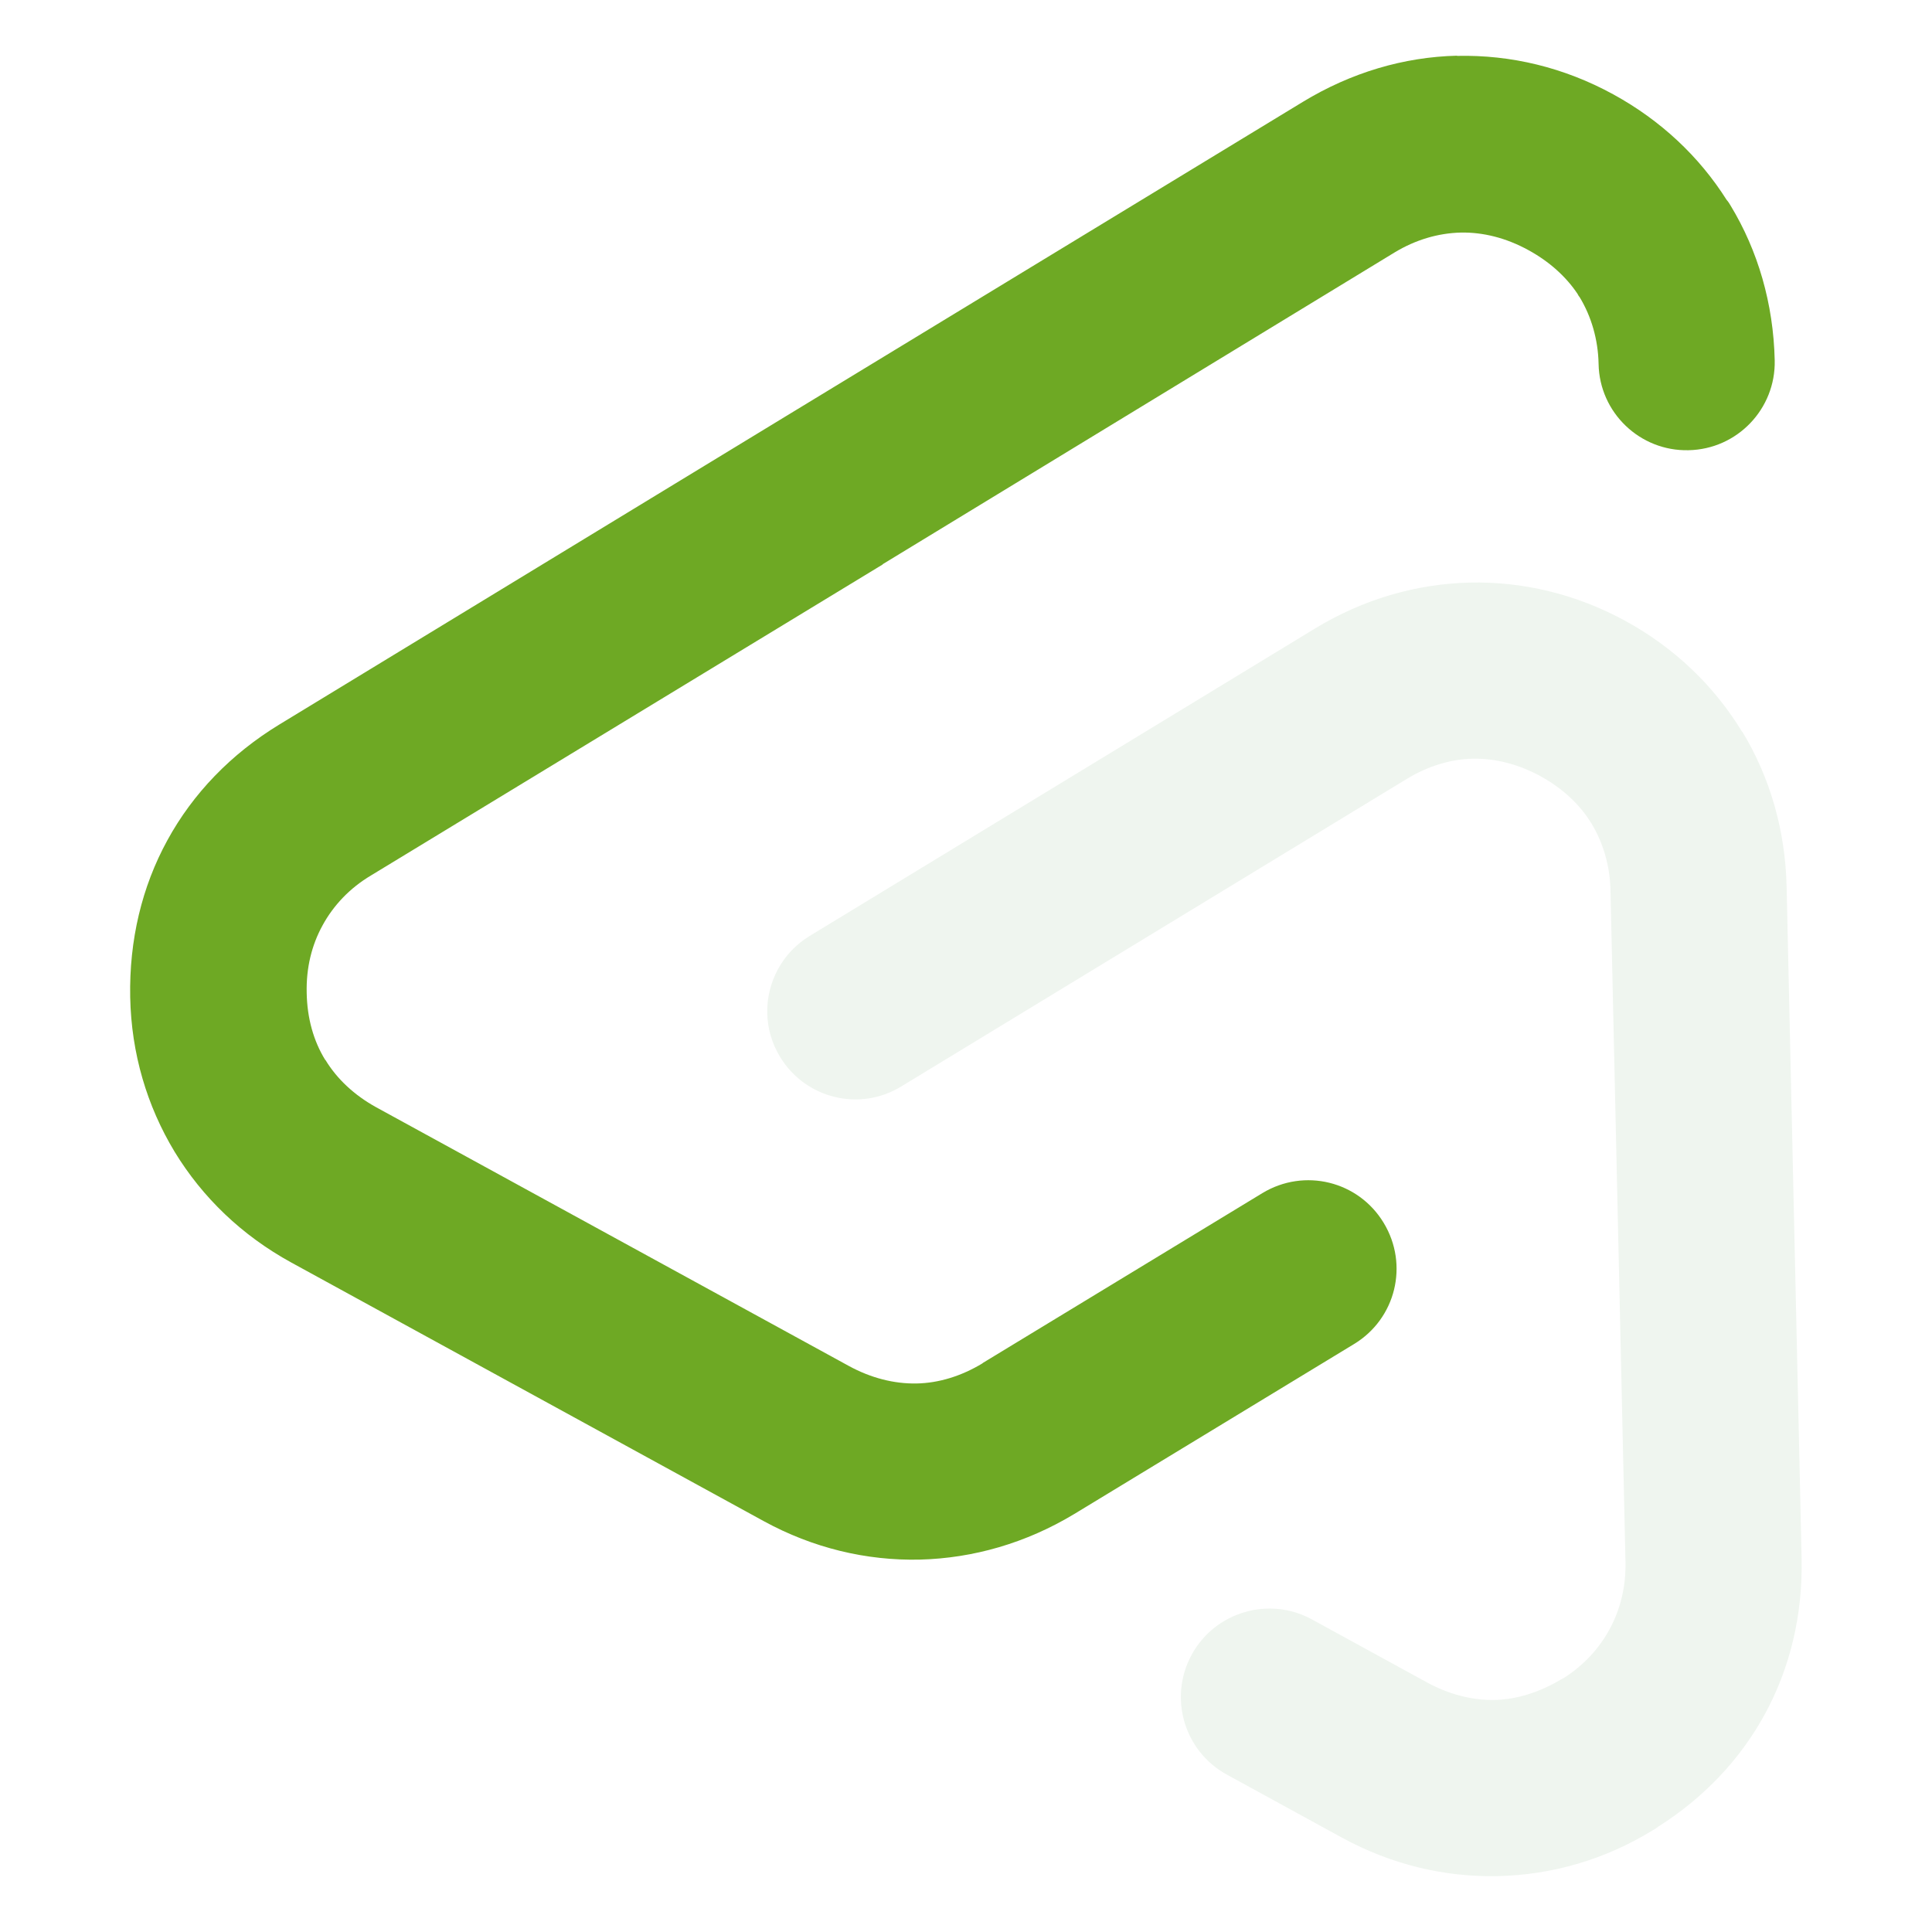
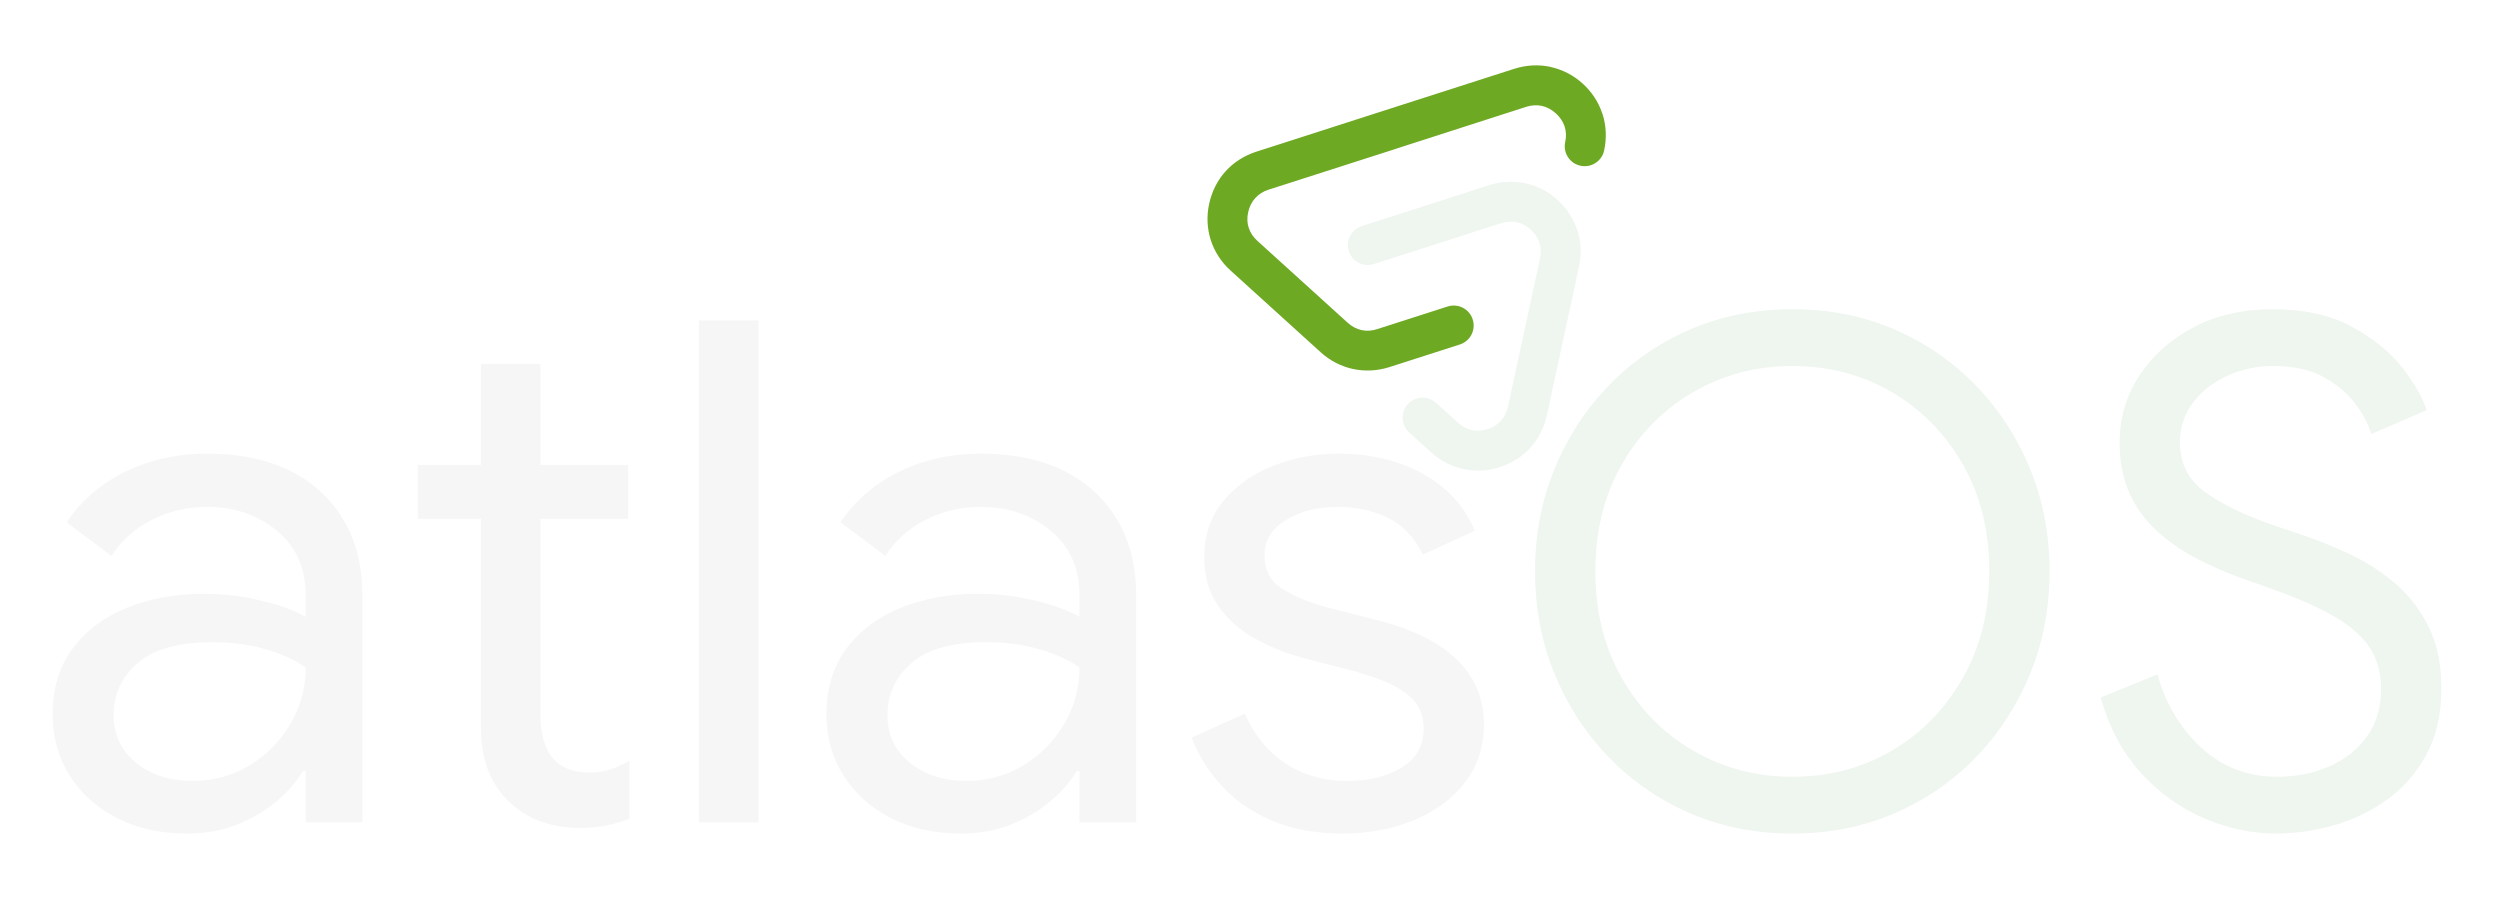
- <svg xmlns="http://www.w3.org/2000/svg" viewBox="4.775 7.689 124.306 124.306">
-   <path fill="#6ea924" fill-rule="evenodd" d="M 13.152 71.848 C 13.223 75.465 14.23 78.844 16.004 81.785 C 17.801 84.738 20.344 87.184 23.527 88.926 L 53.918 105.562 C 57.078 107.289 60.512 108.113 63.965 108.035 C 67.398 107.945 70.789 106.973 73.898 105.098 L 91.891 94.168 C 94.586 92.535 95.434 89.062 93.801 86.367 C 92.172 83.672 88.695 82.824 86 84.453 L 68.008 95.383 L 67.996 95.402 C 66.625 96.234 65.16 96.68 63.734 96.703 C 62.305 96.727 60.816 96.355 59.387 95.574 L 28.992 78.938 C 27.562 78.152 26.449 77.098 25.719 75.895 L 25.699 75.883 C 24.949 74.668 24.535 73.195 24.508 71.57 C 24.469 69.969 24.828 68.5 25.531 67.223 C 26.23 65.941 27.285 64.824 28.645 64.016 L 61.566 44.008 L 61.578 43.984 L 94.488 23.941 C 95.859 23.109 97.312 22.688 98.773 22.652 C 100.199 22.629 101.668 22.988 103.121 23.785 C 104.465 24.52 105.539 25.496 106.27 26.59 C 106.312 26.668 106.352 26.746 106.406 26.801 C 107.164 28.051 107.598 29.535 107.629 31.105 C 107.688 34.242 110.293 36.727 113.41 36.656 C 116.551 36.598 119.031 33.992 118.961 30.875 C 118.879 27.223 117.883 23.82 116.121 20.914 C 116.047 20.793 115.977 20.668 115.871 20.555 C 114.102 17.758 111.629 15.434 108.578 13.762 C 105.418 12.031 101.988 11.207 98.531 11.285 L 98.512 11.273 C 95.109 11.355 91.707 12.352 88.59 14.25 L 55.699 34.25 L 22.754 54.301 C 19.637 56.199 17.188 58.742 15.543 61.754 C 13.906 64.742 13.082 68.176 13.152 71.848 Z M 13.152 71.848 " />
-   <path fill="#eff5ef" fill-rule="evenodd" d="M 83.715 121.871 L 91.121 125.926 C 94.281 127.652 97.715 128.477 101.168 128.398 C 104.621 128.32 108.012 127.348 111.098 125.461 C 111.223 125.387 111.344 125.316 111.445 125.23 C 114.41 123.359 116.734 120.887 118.312 118.008 C 119.949 115.02 120.773 111.586 120.691 107.938 L 119.727 64.746 C 119.645 61.094 118.648 57.691 116.887 54.785 L 116.863 54.773 C 115.066 51.82 112.523 49.375 109.363 47.645 C 106.207 45.918 102.773 45.094 99.32 45.172 C 95.887 45.262 92.496 46.234 89.375 48.133 L 56.855 67.918 C 55.973 68.461 55.305 69.18 54.84 70.031 C 53.891 71.762 53.875 73.914 54.977 75.711 C 56.617 78.383 60.094 79.23 62.766 77.59 L 95.289 57.805 C 96.66 56.973 98.125 56.527 99.551 56.504 C 100.977 56.48 102.469 56.852 103.898 57.633 C 105.328 58.418 106.441 59.473 107.172 60.676 C 107.93 61.922 108.363 63.41 108.395 64.977 L 109.359 108.168 C 109.395 109.77 109.035 111.238 108.324 112.539 C 107.656 113.758 106.691 114.809 105.441 115.621 C 105.367 115.664 105.289 115.703 105.211 115.746 C 103.809 116.586 102.344 117.031 100.938 117.066 C 99.508 117.09 98.02 116.719 96.59 115.938 L 89.184 111.883 C 86.43 110.375 82.961 111.391 81.453 114.145 C 79.949 116.895 80.941 120.352 83.715 121.871 Z M 83.715 121.871 " />
+ <svg xmlns="http://www.w3.org/2000/svg" width="345" zoomAndPan="magnify" viewBox="0 0 258.75 93.75" height="125" preserveAspectRatio="xMidYMid meet" version="1.0">
+   <defs>
+     <g />
+     <clipPath id="ac070ea5fc">
+       <path d="M 124 6 L 167 6 L 167 39 L 124 39 Z M 124 6 " clip-rule="nonzero" />
+     </clipPath>
+     <clipPath id="ebca8d4de9">
+       <path d="M 121.965 23.109 L 148.09 -5.707 L 179.68 22.926 L 153.555 51.746 Z M 121.965 23.109 " clip-rule="nonzero" />
+     </clipPath>
+     <clipPath id="3487b2c17b">
+       <path d="M 121.965 23.109 L 148.09 -5.707 L 179.68 22.926 L 153.555 51.746 Z M 121.965 23.109 " clip-rule="nonzero" />
+     </clipPath>
+     <clipPath id="014a7cab7d">
+       <path d="M 139 18 L 164 18 L 164 49 L 139 49 Z M 139 18 " clip-rule="nonzero" />
+     </clipPath>
+     <clipPath id="0435af7175">
+       <path d="M 121.965 23.109 L 148.09 -5.707 L 179.68 22.926 L 153.555 51.746 Z M 121.965 23.109 " clip-rule="nonzero" />
+     </clipPath>
+     <clipPath id="99a9542570">
+       <path d="M 121.965 23.109 L 148.09 -5.707 L 179.68 22.926 L 153.555 51.746 Z M 121.965 23.109 " clip-rule="nonzero" />
+     </clipPath>
+   </defs>
+   <g fill="#f6f6f6" fill-opacity="1">
+     <g transform="translate(2.907564, 85.11086)">
+       <g>
+         <path d="M 16.469 1.16 C 13.711 1.16 11.293 0.629 9.215 -0.434 C 7.133 -1.5 5.5 -2.961 4.316 -4.824 C 3.133 -6.688 2.539 -8.801 2.539 -11.172 C 2.539 -13.883 3.242 -16.168 4.645 -18.027 C 6.047 -19.891 7.934 -21.293 10.301 -22.234 C 12.672 -23.18 15.285 -23.652 18.137 -23.652 C 19.781 -23.652 21.305 -23.52 22.707 -23.254 C 24.109 -22.984 25.332 -22.672 26.371 -22.309 C 27.41 -21.945 28.199 -21.594 28.73 -21.258 L 28.73 -23.508 C 28.73 -26.312 27.738 -28.535 25.754 -30.18 C 23.773 -31.824 21.355 -32.648 18.5 -32.648 C 16.469 -32.648 14.57 -32.199 12.805 -31.305 C 11.039 -30.41 9.648 -29.164 8.633 -27.57 L 3.988 -31.051 C 4.957 -32.504 6.168 -33.758 7.617 -34.824 C 9.07 -35.887 10.727 -36.711 12.586 -37.289 C 14.449 -37.871 16.422 -38.16 18.5 -38.16 C 23.531 -38.16 27.473 -36.832 30.324 -34.172 C 33.18 -31.512 34.605 -27.93 34.605 -23.434 L 34.605 0 L 28.73 0 L 28.73 -5.297 L 28.438 -5.297 C 27.809 -4.23 26.914 -3.203 25.754 -2.211 C 24.594 -1.223 23.227 -0.41 21.656 0.219 C 20.086 0.848 18.355 1.16 16.469 1.16 Z M 17.051 -4.281 C 19.176 -4.281 21.125 -4.812 22.891 -5.875 C 24.656 -6.941 26.07 -8.367 27.133 -10.156 C 28.199 -11.945 28.73 -13.906 28.73 -16.035 C 27.617 -16.809 26.227 -17.438 24.559 -17.918 C 22.891 -18.402 21.062 -18.645 19.082 -18.645 C 15.551 -18.645 12.961 -17.918 11.316 -16.469 C 9.672 -15.02 8.852 -13.227 8.852 -11.102 C 8.852 -9.07 9.625 -7.426 11.172 -6.168 C 12.719 -4.91 14.68 -4.281 17.051 -4.281 Z M 17.051 -4.281 " />
+       </g>
+     </g>
+   </g>
+   <g fill="#f6f6f6" fill-opacity="1">
+     <g transform="translate(41.42887, 85.11086)">
+       <g>
+         <path d="M 1.812 -31.414 L 1.812 -37 L 8.707 -37 L 8.707 -31.414 Z M 18.645 0.582 C 15.551 0.582 13.059 -0.352 11.172 -2.211 C 9.285 -4.074 8.344 -6.578 8.344 -9.723 L 8.344 -47.445 L 14.512 -47.445 L 14.512 -11.246 C 14.512 -9.164 14.934 -7.629 15.781 -6.637 C 16.625 -5.648 17.895 -5.152 19.59 -5.152 C 20.363 -5.152 21.086 -5.262 21.766 -5.477 C 22.441 -5.695 23.094 -5.996 23.723 -6.383 L 23.723 -0.363 C 22.949 -0.074 22.152 0.156 21.328 0.328 C 20.508 0.496 19.613 0.582 18.645 0.582 Z M 14.148 -31.414 L 14.148 -37 L 23.578 -37 L 23.578 -31.414 Z M 14.148 -31.414 " />
+       </g>
+     </g>
+   </g>
+   <g fill="#f6f6f6" fill-opacity="1">
+     <g transform="translate(67.83519, 85.11086)">
+       <g>
+         <path d="M 4.496 -51.945 L 10.664 -51.945 L 10.664 0 L 4.496 0 Z M 4.496 -51.945 " />
+       </g>
+     </g>
+   </g>
+   <g fill="#f6f6f6" fill-opacity="1">
+     <g transform="translate(82.99705, 85.11086)">
+       <g>
+         <path d="M 16.469 1.16 C 13.711 1.16 11.293 0.629 9.215 -0.434 C 7.133 -1.5 5.5 -2.961 4.316 -4.824 C 3.133 -6.688 2.539 -8.801 2.539 -11.172 C 2.539 -13.883 3.242 -16.168 4.645 -18.027 C 6.047 -19.891 7.934 -21.293 10.301 -22.234 C 12.672 -23.18 15.285 -23.652 18.137 -23.652 C 19.781 -23.652 21.305 -23.52 22.707 -23.254 C 24.109 -22.984 25.332 -22.672 26.371 -22.309 C 27.41 -21.945 28.199 -21.594 28.73 -21.258 L 28.73 -23.508 C 28.73 -26.312 27.738 -28.535 25.754 -30.18 C 23.773 -31.824 21.355 -32.648 18.5 -32.648 C 16.469 -32.648 14.57 -32.199 12.805 -31.305 C 11.039 -30.41 9.648 -29.164 8.633 -27.57 L 3.988 -31.051 C 4.957 -32.504 6.168 -33.758 7.617 -34.824 C 9.07 -35.887 10.727 -36.711 12.586 -37.289 C 14.449 -37.871 16.422 -38.16 18.5 -38.16 C 23.531 -38.16 27.473 -36.832 30.324 -34.172 C 33.18 -31.512 34.605 -27.93 34.605 -23.434 L 34.605 0 L 28.73 0 L 28.73 -5.297 L 28.438 -5.297 C 27.809 -4.23 26.914 -3.203 25.754 -2.211 C 24.594 -1.223 23.227 -0.41 21.656 0.219 C 20.086 0.848 18.355 1.16 16.469 1.16 Z M 17.051 -4.281 C 19.176 -4.281 21.125 -4.812 22.891 -5.875 C 24.656 -6.941 26.07 -8.367 27.133 -10.156 C 28.199 -11.945 28.73 -13.906 28.73 -16.035 C 27.617 -16.809 26.227 -17.438 24.559 -17.918 C 22.891 -18.402 21.062 -18.645 19.082 -18.645 C 15.551 -18.645 12.961 -17.918 11.316 -16.469 C 9.672 -15.02 8.852 -13.227 8.852 -11.102 C 8.852 -9.07 9.625 -7.426 11.172 -6.168 C 12.719 -4.91 14.68 -4.281 17.051 -4.281 Z M 17.051 -4.281 " />
+       </g>
+     </g>
+   </g>
+   <g fill="#f6f6f6" fill-opacity="1">
+     <g transform="translate(121.5184, 85.11086)">
+       <g>
+         <path d="M 17.41 1.16 C 14.656 1.16 12.223 0.715 10.121 -0.18 C 8.016 -1.074 6.277 -2.285 4.898 -3.809 C 3.52 -5.332 2.492 -6.988 1.812 -8.777 L 7.328 -11.246 C 8.293 -9.02 9.699 -7.305 11.535 -6.094 C 13.375 -4.887 15.477 -4.281 17.848 -4.281 C 20.121 -4.281 22.02 -4.738 23.543 -5.66 C 25.066 -6.578 25.828 -7.934 25.828 -9.723 C 25.828 -10.836 25.512 -11.766 24.883 -12.516 C 24.254 -13.266 23.336 -13.906 22.129 -14.438 C 20.918 -14.969 19.441 -15.453 17.703 -15.887 L 13.203 -17.051 C 11.461 -17.531 9.816 -18.211 8.27 -19.082 C 6.723 -19.949 5.477 -21.074 4.535 -22.453 C 3.59 -23.832 3.121 -25.512 3.121 -27.496 C 3.121 -29.723 3.773 -31.633 5.078 -33.227 C 6.383 -34.824 8.102 -36.043 10.23 -36.891 C 12.359 -37.738 14.629 -38.16 17.051 -38.16 C 19.176 -38.16 21.172 -37.859 23.035 -37.254 C 24.895 -36.648 26.527 -35.754 27.93 -34.57 C 29.336 -33.383 30.398 -31.922 31.125 -30.18 L 25.754 -27.715 C 24.836 -29.551 23.602 -30.832 22.055 -31.559 C 20.508 -32.285 18.789 -32.648 16.902 -32.648 C 14.871 -32.648 13.105 -32.199 11.609 -31.305 C 10.109 -30.41 9.359 -29.188 9.359 -27.641 C 9.359 -26.094 9.977 -24.934 11.207 -24.16 C 12.441 -23.387 13.953 -22.758 15.742 -22.273 L 21.113 -20.895 C 24.738 -19.977 27.473 -18.609 29.309 -16.797 C 31.148 -14.98 32.066 -12.77 32.066 -10.156 C 32.066 -7.836 31.414 -5.828 30.109 -4.137 C 28.801 -2.441 27.035 -1.137 24.812 -0.219 C 22.586 0.703 20.121 1.16 17.41 1.16 Z M 17.41 1.16 " />
+       </g>
+     </g>
+   </g>
+   <g fill="#eff5ef" fill-opacity="1">
+     <g transform="translate(155.6876, 85.11086)">
+       <g>
+         <path d="M 29.816 1.16 C 25.996 1.16 22.465 0.461 19.227 -0.941 C 15.984 -2.348 13.168 -4.293 10.773 -6.785 C 8.379 -9.273 6.516 -12.152 5.188 -15.418 C 3.855 -18.68 3.191 -22.199 3.191 -25.973 C 3.191 -29.746 3.855 -33.266 5.188 -36.527 C 6.516 -39.793 8.379 -42.672 10.773 -45.16 C 13.168 -47.652 15.984 -49.598 19.227 -51.004 C 22.465 -52.406 25.996 -53.105 29.816 -53.105 C 33.637 -53.105 37.168 -52.406 40.41 -51.004 C 43.648 -49.598 46.469 -47.652 48.863 -45.16 C 51.258 -42.672 53.117 -39.793 54.449 -36.527 C 55.777 -33.266 56.441 -29.746 56.441 -25.973 C 56.441 -22.199 55.777 -18.68 54.449 -15.418 C 53.117 -12.152 51.258 -9.273 48.863 -6.785 C 46.469 -4.293 43.648 -2.348 40.41 -0.941 C 37.168 0.461 33.637 1.16 29.816 1.16 Z M 29.816 -4.715 C 33.59 -4.715 37.012 -5.609 40.082 -7.398 C 43.156 -9.191 45.609 -11.691 47.445 -14.91 C 49.285 -18.125 50.203 -21.812 50.203 -25.973 C 50.203 -30.18 49.285 -33.879 47.445 -37.074 C 45.609 -40.266 43.156 -42.754 40.082 -44.547 C 37.012 -46.336 33.59 -47.23 29.816 -47.23 C 26.094 -47.23 22.684 -46.336 19.59 -44.547 C 16.492 -42.754 14.027 -40.266 12.188 -37.074 C 10.352 -33.879 9.43 -30.18 9.43 -25.973 C 9.43 -21.812 10.352 -18.125 12.188 -14.91 C 14.027 -11.691 16.492 -9.191 19.59 -7.398 C 22.684 -5.609 26.094 -4.715 29.816 -4.715 Z M 29.816 -4.715 " />
+       </g>
+     </g>
+   </g>
+   <g fill="#eff5ef" fill-opacity="1">
+     <g transform="translate(215.3195, 85.11086)">
+       <g>
+         <path d="M 20.242 1.16 C 17.727 1.16 15.234 0.629 12.77 -0.434 C 10.301 -1.5 8.125 -3.07 6.238 -5.152 C 4.352 -7.23 2.973 -9.816 2.105 -12.914 L 7.98 -15.309 C 8.801 -12.309 10.301 -9.793 12.477 -7.762 C 14.656 -5.73 17.289 -4.715 20.387 -4.715 C 22.32 -4.715 24.098 -5.066 25.719 -5.77 C 27.34 -6.469 28.645 -7.496 29.637 -8.852 C 30.629 -10.207 31.125 -11.852 31.125 -13.785 C 31.125 -15.527 30.699 -17 29.855 -18.211 C 29.008 -19.418 27.738 -20.496 26.047 -21.438 C 24.352 -22.383 22.273 -23.289 19.805 -24.16 L 16.543 -25.32 C 15.09 -25.852 13.629 -26.492 12.152 -27.242 C 10.676 -27.992 9.324 -28.91 8.09 -30 C 6.855 -31.086 5.875 -32.395 5.152 -33.918 C 4.426 -35.441 4.062 -37.242 4.062 -39.32 C 4.062 -41.836 4.738 -44.133 6.094 -46.215 C 7.449 -48.293 9.309 -49.961 11.68 -51.219 C 14.051 -52.477 16.781 -53.105 19.879 -53.105 C 23.117 -53.105 25.84 -52.512 28.039 -51.328 C 30.242 -50.145 31.98 -48.742 33.266 -47.121 C 34.547 -45.5 35.402 -44.012 35.84 -42.66 L 30.109 -40.191 C 29.816 -41.207 29.262 -42.262 28.438 -43.348 C 27.617 -44.438 26.516 -45.355 25.137 -46.105 C 23.762 -46.855 22.031 -47.23 19.949 -47.23 C 18.258 -47.23 16.676 -46.891 15.199 -46.215 C 13.723 -45.535 12.539 -44.605 11.645 -43.422 C 10.75 -42.234 10.301 -40.871 10.301 -39.32 C 10.301 -37.145 11.172 -35.43 12.914 -34.172 C 14.656 -32.914 17 -31.777 19.949 -30.762 L 23.359 -29.602 C 24.91 -29.066 26.492 -28.414 28.113 -27.641 C 29.734 -26.867 31.246 -25.875 32.648 -24.668 C 34.051 -23.457 35.188 -21.969 36.059 -20.203 C 36.926 -18.441 37.363 -16.324 37.363 -13.855 C 37.363 -11.195 36.844 -8.91 35.805 -7 C 34.762 -5.09 33.398 -3.531 31.703 -2.32 C 30.012 -1.113 28.16 -0.23 26.152 0.328 C 24.148 0.883 22.176 1.16 20.242 1.16 Z M 20.242 1.16 " />
+       </g>
+     </g>
+   </g>
+   <g clip-path="url(#ac070ea5fc)">
+     <g clip-path="url(#ebca8d4de9)">
+       <g clip-path="url(#3487b2c17b)">
+         <path fill="#6ea924" d="M 125.148 21.09 C 124.867 22.375 124.938 23.652 125.312 24.844 C 125.699 26.039 126.391 27.121 127.367 28.004 L 136.699 36.465 C 137.668 37.344 138.812 37.926 140.039 38.191 C 141.262 38.449 142.543 38.395 143.801 37.996 L 151.086 35.656 C 152.18 35.309 152.773 34.152 152.426 33.062 C 152.078 31.973 150.922 31.375 149.828 31.723 L 142.543 34.062 L 142.535 34.066 C 141.98 34.246 141.426 34.277 140.918 34.164 C 140.414 34.051 139.918 33.797 139.48 33.398 L 130.148 24.938 C 129.707 24.539 129.402 24.074 129.246 23.586 L 129.242 23.578 C 129.078 23.086 129.059 22.531 129.188 21.953 C 129.309 21.387 129.559 20.898 129.918 20.504 C 130.273 20.109 130.742 19.805 131.289 19.633 L 144.625 15.355 L 144.629 15.348 L 157.965 11.055 C 158.52 10.879 159.07 10.852 159.586 10.961 C 160.094 11.074 160.582 11.328 161.027 11.73 C 161.441 12.105 161.738 12.543 161.902 12.992 C 161.91 13.02 161.918 13.051 161.934 13.078 C 162.098 13.582 162.125 14.145 162 14.703 C 161.754 15.816 162.465 16.914 163.574 17.152 C 164.688 17.398 165.785 16.688 166.027 15.582 C 166.309 14.285 166.242 12.996 165.867 11.82 C 165.852 11.77 165.836 11.719 165.809 11.672 C 165.422 10.531 164.746 9.5 163.809 8.652 C 162.836 7.773 161.695 7.191 160.465 6.926 L 160.461 6.918 C 159.25 6.66 157.965 6.723 156.699 7.129 L 143.379 11.406 L 130.031 15.699 C 128.77 16.109 127.688 16.801 126.852 17.723 C 126.02 18.641 125.434 19.785 125.148 21.09 Z M 125.148 21.09 " fill-opacity="1" fill-rule="evenodd" />
+       </g>
+     </g>
+   </g>
+   <g clip-path="url(#014a7cab7d)">
+     <g clip-path="url(#0435af7175)">
+       <g clip-path="url(#99a9542570)">
+         <path fill="#eff5ef" d="M 145.848 44.758 L 148.121 46.816 C 149.094 47.699 150.234 48.281 151.465 48.547 C 152.691 48.812 153.973 48.754 155.223 48.348 C 155.273 48.332 155.32 48.316 155.363 48.297 C 156.57 47.887 157.602 47.211 158.406 46.324 C 159.238 45.41 159.82 44.266 160.102 42.969 L 163.422 27.621 C 163.703 26.32 163.641 25.035 163.266 23.855 L 163.258 23.852 C 162.871 22.656 162.18 21.574 161.211 20.695 C 160.242 19.816 159.098 19.234 157.871 18.969 C 156.648 18.707 155.367 18.766 154.105 19.172 L 140.93 23.406 C 140.574 23.523 140.277 23.723 140.039 23.984 C 139.559 24.516 139.367 25.273 139.605 26 C 139.957 27.086 141.113 27.68 142.199 27.328 L 155.375 23.094 C 155.93 22.914 156.484 22.883 156.992 22.996 C 157.496 23.105 157.992 23.363 158.43 23.762 C 158.871 24.16 159.176 24.629 159.332 25.113 C 159.492 25.621 159.52 26.184 159.398 26.738 L 156.074 42.09 C 155.953 42.656 155.699 43.145 155.34 43.547 C 155 43.918 154.57 44.211 154.059 44.391 C 154.027 44.398 153.996 44.406 153.965 44.414 C 153.398 44.594 152.844 44.625 152.344 44.52 C 151.836 44.406 151.34 44.148 150.902 43.75 L 148.629 41.691 C 147.781 40.922 146.473 40.988 145.703 41.832 C 144.938 42.68 144.996 43.984 145.848 44.758 Z M 145.848 44.758 " fill-opacity="1" fill-rule="evenodd" />
+       </g>
+     </g>
+   </g>
</svg>
